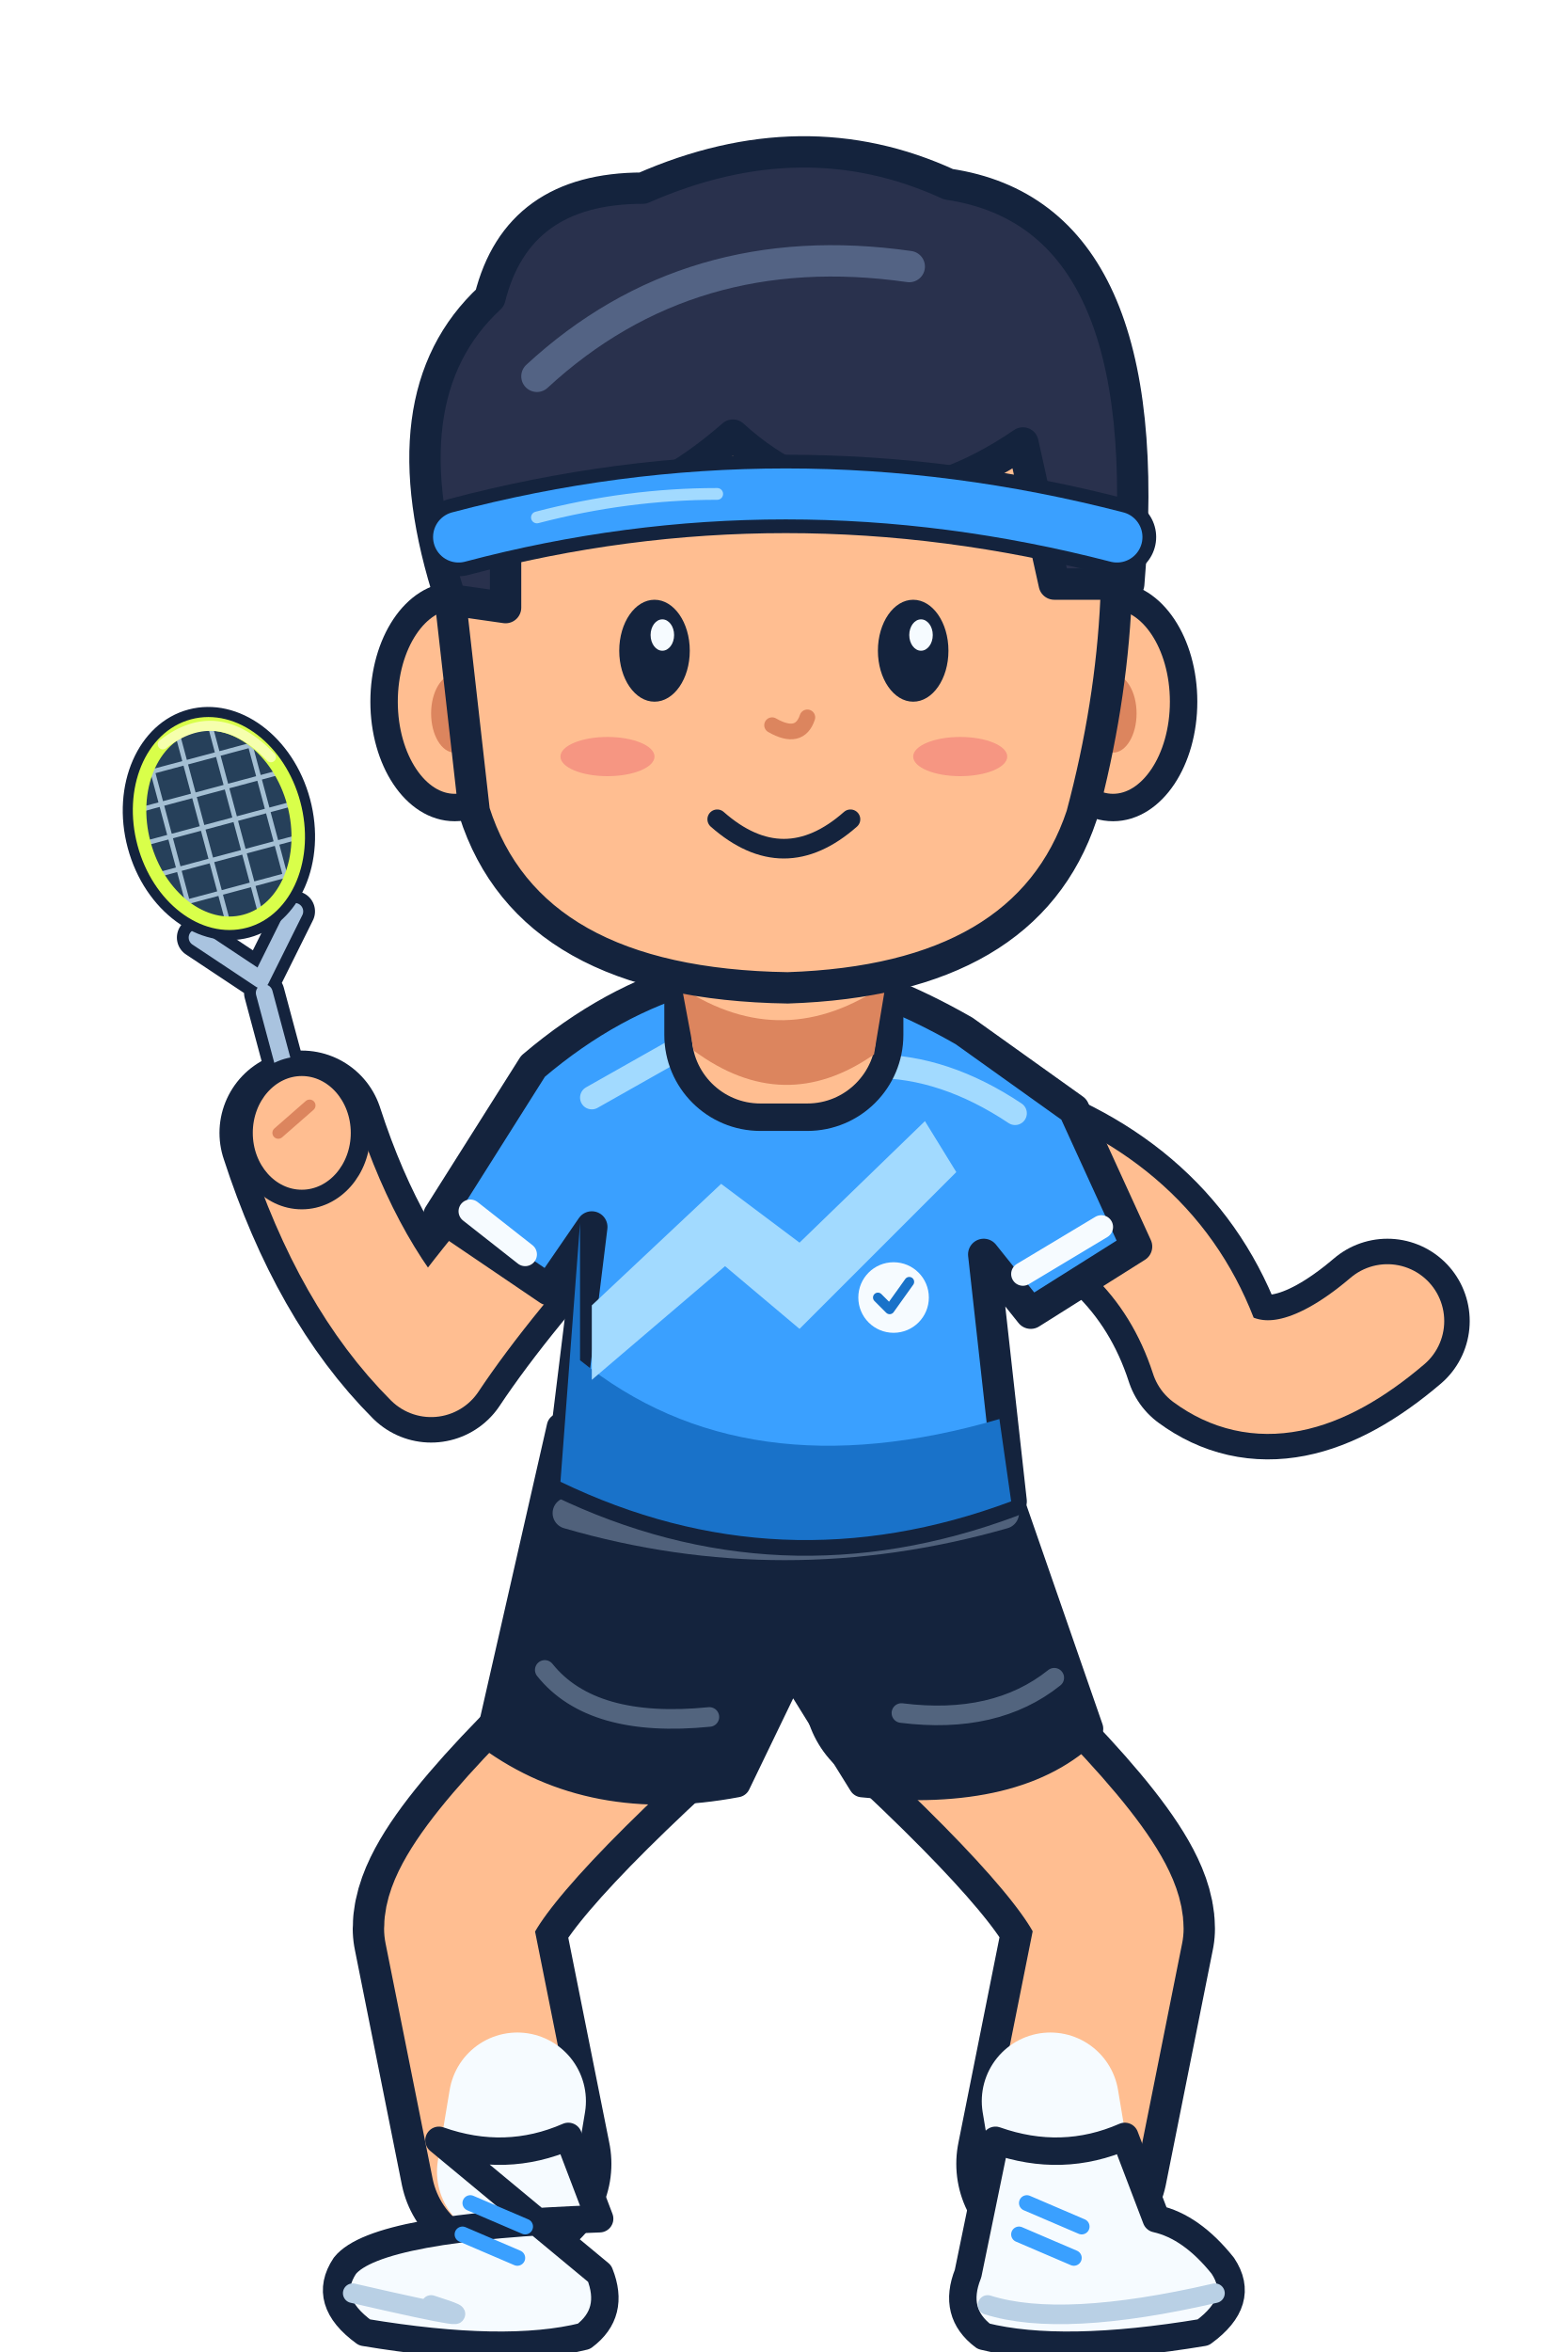
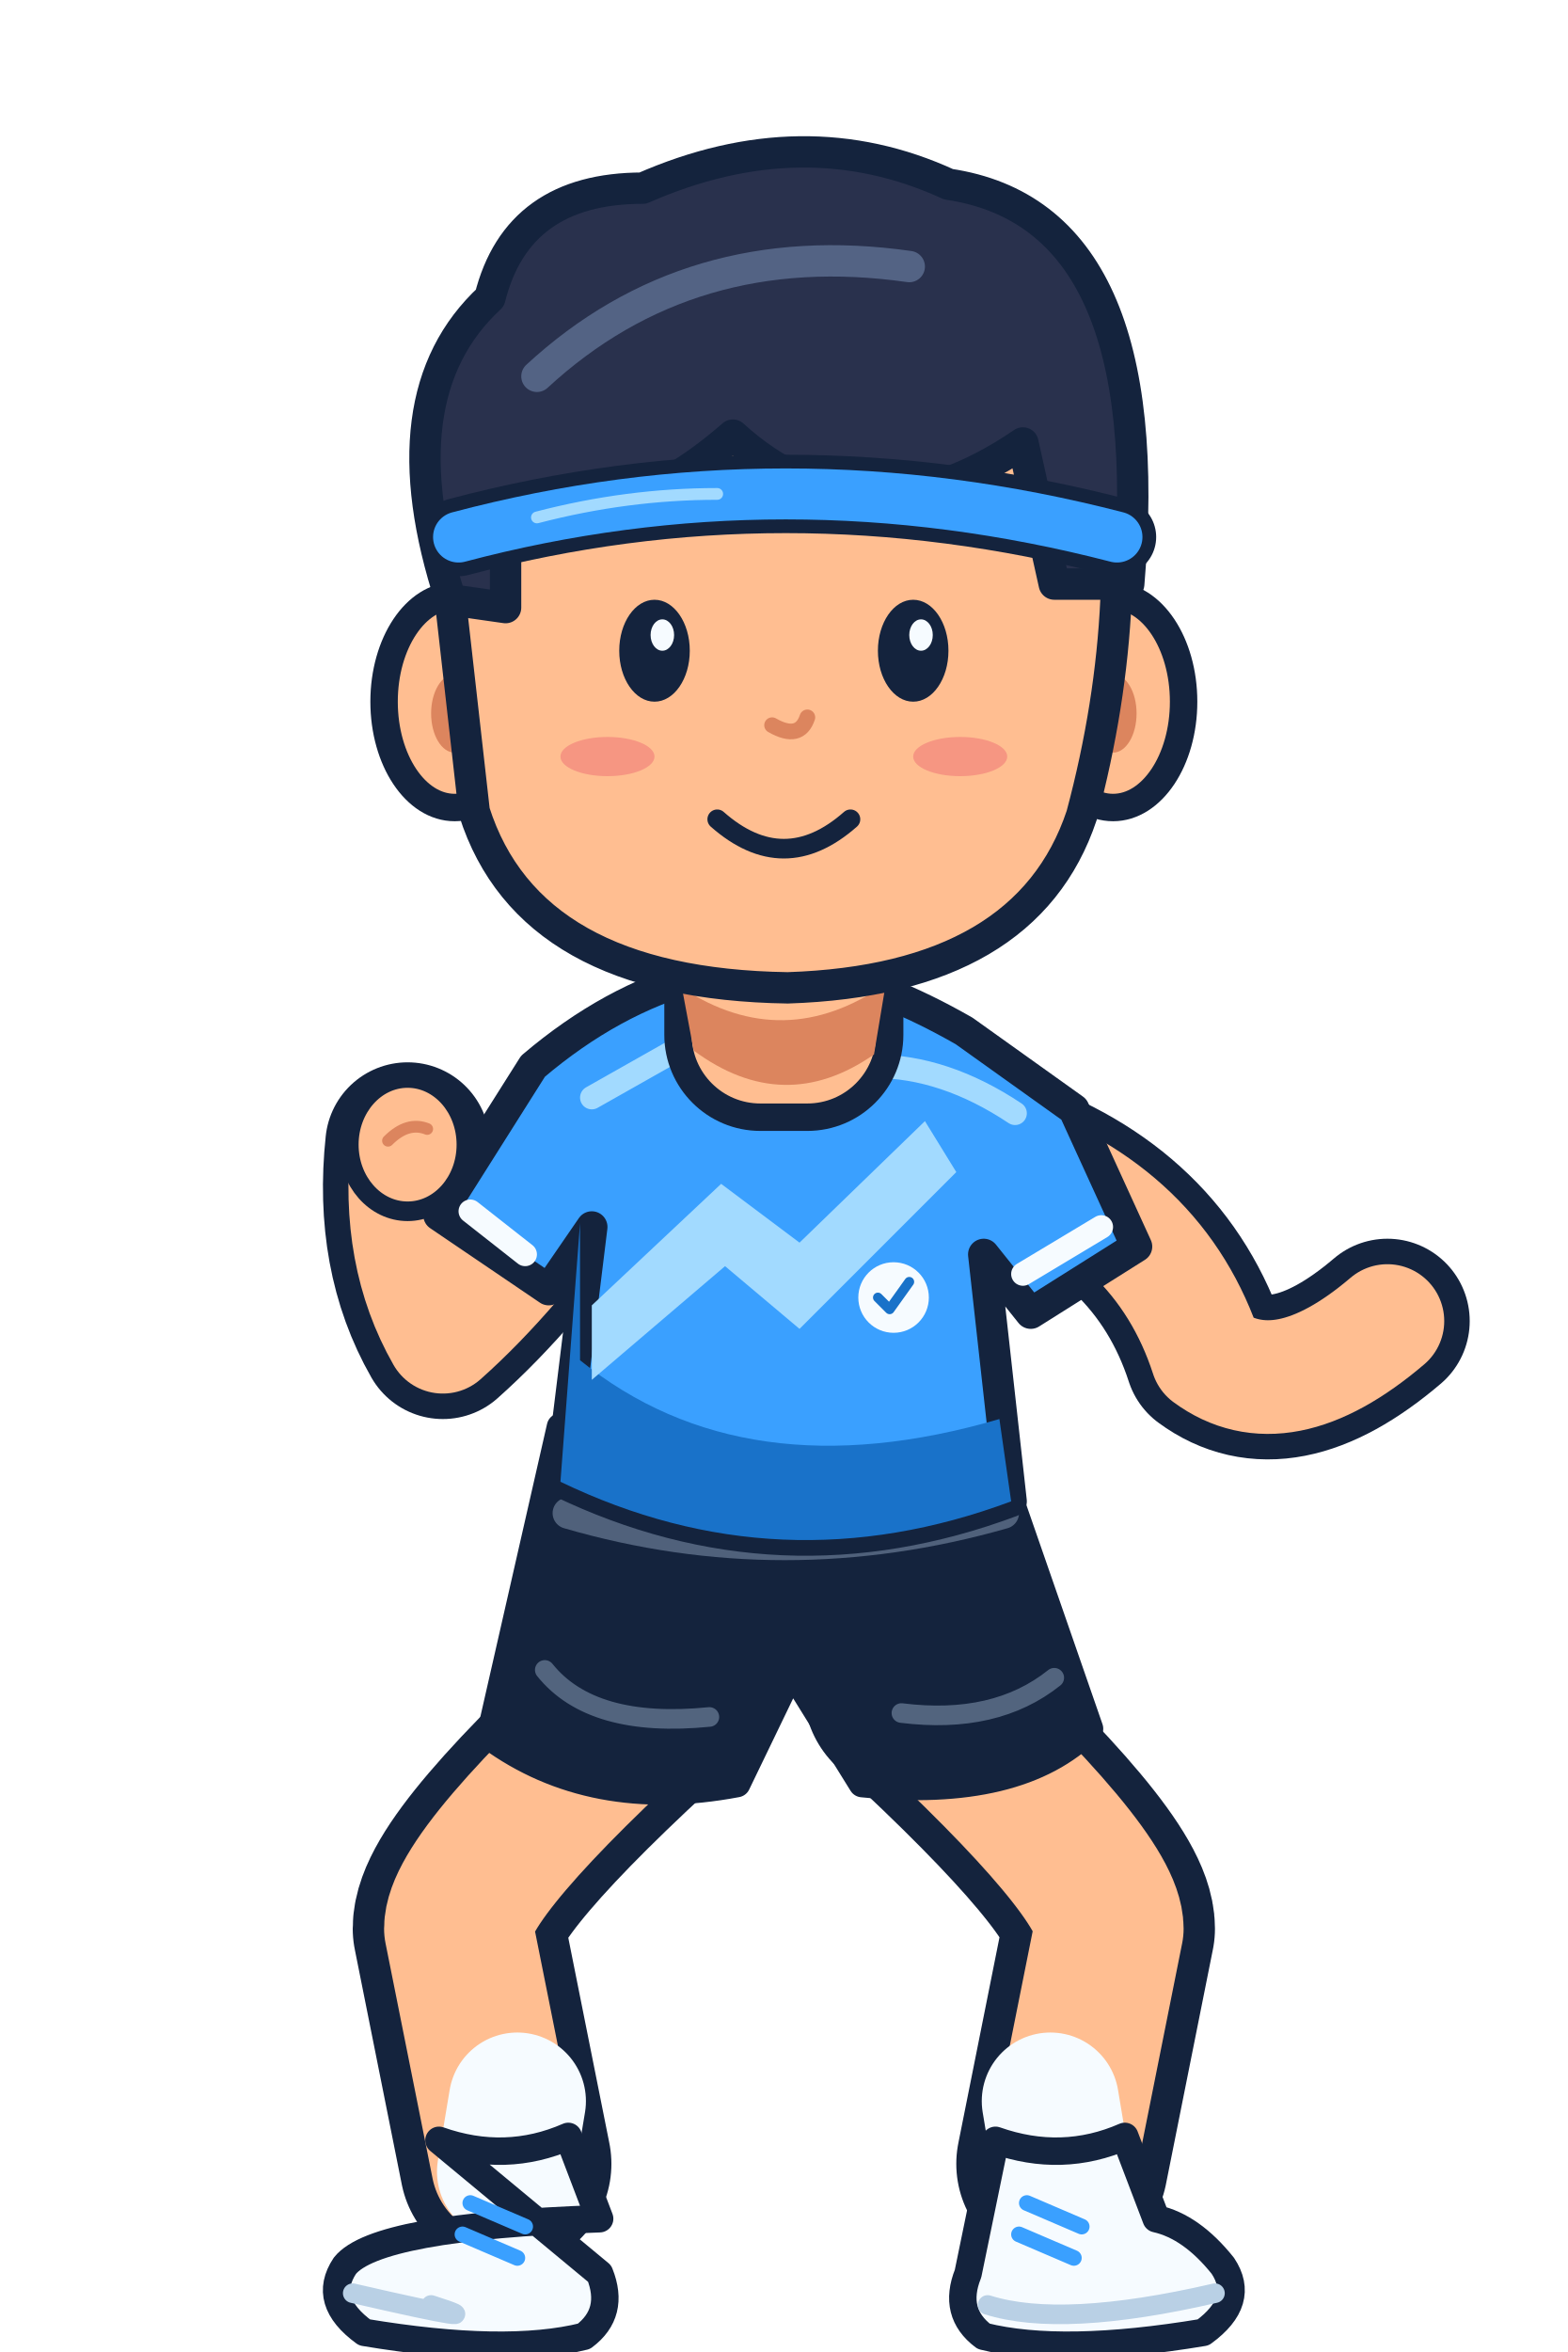
<svg xmlns="http://www.w3.org/2000/svg" width="400" height="600" viewBox="0 0 400 600">
-   <defs>
-     <clipPath id="strings">
-       <ellipse cx="0" cy="-95" rx="22" ry="29" />
-     </clipPath>
-   </defs>
  <path d="M169 431Q117 478 117 492L129 552" fill="none" stroke="#14233d" stroke-width="54" stroke-linejoin="round" stroke-linecap="round" />
  <path d="M169 431Q117 478 117 492L129 552" fill="none" stroke="#ffbe91" stroke-width="38" stroke-linejoin="round" stroke-linecap="round" />
  <path d="M132 536L129 554" fill="none" stroke="#f6fbff" stroke-width="35" stroke-linejoin="round" stroke-linecap="round" />
  <path d="M112 546Q129 552 145 545L153 566Q96 568 88 578Q82 587 93 595Q129 601 149 596Q157 590 153 580Z" fill="#f6fbff" stroke="#14233d" stroke-width="7" stroke-linejoin="round" stroke-linecap="round" />
  <path d="M110 588Q129 594 90 585" fill="none" stroke="#b9d0e5" stroke-width="5" stroke-linejoin="round" stroke-linecap="round" />
  <path d="M120 562l14 6 m-16 2l14 6" fill="none" stroke="#3aa0ff" stroke-width="4" stroke-linejoin="round" stroke-linecap="round" />
  <path d="M232 431Q283 478 283 492L271 552" fill="none" stroke="#14233d" stroke-width="54" stroke-linejoin="round" stroke-linecap="round" />
  <path d="M232 431Q283 478 283 492L271 552" fill="none" stroke="#ffbe91" stroke-width="38" stroke-linejoin="round" stroke-linecap="round" />
  <path d="M268 536L271 554" fill="none" stroke="#f6fbff" stroke-width="35" stroke-linejoin="round" stroke-linecap="round" />
  <path d="M254 546Q271 552 287 545L295 566Q304 568 312 578Q318 587 307 595Q271 601 251 596Q243 590 247 580Z" fill="#f6fbff" stroke="#14233d" stroke-width="7" stroke-linejoin="round" stroke-linecap="round" />
  <path d="M252 588Q271 594 310 585" fill="none" stroke="#b9d0e5" stroke-width="5" stroke-linejoin="round" stroke-linecap="round" />
  <path d="M262 562l14 6 m-16 2l14 6" fill="none" stroke="#3aa0ff" stroke-width="4" stroke-linejoin="round" stroke-linecap="round" />
  <path d="M143 364Q200 350 253 369L278 441Q260 459 220 455L202 426L188 455Q151 462 125 443Z" fill="#14233d" stroke="#14233d" stroke-width="7" stroke-linejoin="round" stroke-linecap="round" />
  <path d="M139 426Q151 441 181 438 M230 437Q254 440 269 428" fill="none" stroke="#52647e" stroke-width="5" stroke-linejoin="round" stroke-linecap="round" />
  <path d="M145 386Q200 402 256 386" fill="none" stroke="#50617b" stroke-width="8" stroke-linejoin="round" stroke-linecap="round" />
  <g transform="translate(400 0) scale(-1 1)">
    <path d="M145 295Q104 309 92 346Q73 360 46 337" fill="none" stroke="#14233d" stroke-width="42" stroke-linejoin="round" stroke-linecap="round" />
    <path d="M145 295Q104 309 92 346Q73 360 46 337" fill="none" stroke="#ffbe91" stroke-width="29" stroke-linejoin="round" stroke-linecap="round" />
-     <path d="M250 298Q276 326 290 347Q311 326 323 289" fill="none" stroke="#14233d" stroke-width="42" stroke-linejoin="round" stroke-linecap="round" />
-     <path d="M250 298Q276 326 290 347Q311 326 323 289" fill="none" stroke="#ffbe91" stroke-width="29" stroke-linejoin="round" stroke-linecap="round" />
+     <path d="M250 298Q269 325 287 341Q299 320 296 292" fill="none" stroke="#14233d" stroke-width="42" stroke-linejoin="round" stroke-linecap="round" />
+     <path d="M250 298Q269 325 287 341Q299 320 296 292" fill="none" stroke="#ffbe91" stroke-width="29" stroke-linejoin="round" stroke-linecap="round" />
  </g>
  <g transform="translate(400 0) scale(-1 1)">
    <path d="M154 263Q175 251 190 249H222Q244 255 264 272L288 310L260 329L249 313L257 378Q201 405 142 383L149 320L137 335L110 318L126 283Z" fill="#3aa0ff" stroke="#14233d" stroke-width="8" stroke-linejoin="round" stroke-linecap="round" />
    <path d="M252 312L257 378Q201 405 142 383L145 362Q210 381 252 347Z" fill="#1972c9" stroke="none" stroke-width="1" stroke-linejoin="round" stroke-linecap="round" />
    <path d="M119 313L139 325 M266 320L280 309" fill="none" stroke="#f6fbff" stroke-width="6" stroke-linejoin="round" stroke-linecap="round" />
    <path d="M141 284Q159 272 177 272 M226 267L249 280" fill="none" stroke="#a2daff" stroke-width="6" stroke-linejoin="round" stroke-linecap="round" />
  </g>
  <path d="M151 333L184 302L204 317L236 286L244 299L204 339L185 323L151 352Z" fill="#a2daff" stroke="none" stroke-width="1" stroke-linejoin="round" stroke-linecap="round" />
  <ellipse cx="228" cy="331" rx="9" ry="9" fill="#f6fbff" stroke="none" stroke-width="1" />
  <path d="M224 331l3 3 5 -7" fill="none" stroke="#1972c9" stroke-width="2.5" stroke-linejoin="round" stroke-linecap="round" />
  <rect x="173" y="228" width="54" height="57" rx="21" fill="#ffbe91" stroke="#14233d" stroke-width="7" />
  <path d="M174 252Q200 269 226 251L223 269Q200 285 177 268Z" fill="#dc855e" stroke="none" stroke-width="1" stroke-linejoin="round" stroke-linecap="round" />
  <ellipse cx="116" cy="179" rx="18" ry="27" fill="#ffbe91" stroke="#14233d" stroke-width="7" />
  <ellipse cx="116" cy="182" rx="6" ry="10" fill="#dc855e" stroke="none" stroke-width="1" />
  <ellipse cx="284" cy="179" rx="18" ry="27" fill="#ffbe91" stroke="#14233d" stroke-width="7" />
  <ellipse cx="284" cy="182" rx="6" ry="10" fill="#dc855e" stroke="none" stroke-width="1" />
  <path d="M114 145Q110 70 175 51Q252 36 281 100Q291 152 276 208Q262 250 201 252Q135 251 121 207Z" fill="#ffbe91" stroke="#14233d" stroke-width="8" stroke-linejoin="round" stroke-linecap="round" />
  <path d="M115 153Q98 101 125 76Q132 48 164 48Q205 30 242 47Q296 55 288 149L269 149L261 113Q220 141 187 111Q156 138 129 128L129 155Z" fill="#29314d" stroke="#14233d" stroke-width="8" stroke-linejoin="round" stroke-linecap="round" />
  <path d="M137 96Q176 60 232 68" fill="none" stroke="#536384" stroke-width="8" stroke-linejoin="round" stroke-linecap="round" />
  <ellipse cx="167" cy="166" rx="9" ry="13" fill="#14233d" stroke="none" stroke-width="1" />
  <ellipse cx="169" cy="162" rx="3" ry="4" fill="#f6fbff" stroke="none" stroke-width="1" />
  <ellipse cx="155" cy="193" rx="12" ry="5" fill="#f69682" stroke="none" stroke-width="1" />
  <ellipse cx="233" cy="166" rx="9" ry="13" fill="#14233d" stroke="none" stroke-width="1" />
  <ellipse cx="235" cy="162" rx="3" ry="4" fill="#f6fbff" stroke="none" stroke-width="1" />
  <ellipse cx="245" cy="193" rx="12" ry="5" fill="#f69682" stroke="none" stroke-width="1" />
  <path d="M197 185q7 4 9 -2" fill="none" stroke="#dc855e" stroke-width="4" stroke-linejoin="round" stroke-linecap="round" />
  <path d="M183 209q17 15 34 0" fill="none" stroke="#14233d" stroke-width="5" stroke-linejoin="round" stroke-linecap="round" />
  <path d="M117 137Q200 115 285 137" fill="none" stroke="#14233d" stroke-width="20" stroke-linejoin="round" stroke-linecap="round" />
  <path d="M117 137Q200 115 285 137" fill="none" stroke="#3aa0ff" stroke-width="13" stroke-linejoin="round" stroke-linecap="round" />
  <path d="M137 132Q160 126 183 126" fill="none" stroke="#a2daff" stroke-width="3" stroke-linejoin="round" stroke-linecap="round" />
  <g transform="translate(400 0) scale(-1 1)">
-     <g transform="translate(323 289) rotate(15) scale(0.86)">
-       <path d="M0 16V-43 M0 -47L-15 -64 M0 -47L15 -64" fill="none" stroke="#14233d" stroke-width="12" stroke-linejoin="round" stroke-linecap="round" />
-       <path d="M0 -18V-43 M0 -47L-15 -64 M0 -47L15 -64" fill="none" stroke="#a9c3df" stroke-width="5" stroke-linejoin="round" stroke-linecap="round" />
-       <ellipse cx="0" cy="-95" rx="28" ry="35" fill="#14233d" stroke="none" stroke-width="1" />
-       <ellipse cx="0" cy="-95" rx="23" ry="30" fill="#26405a" stroke="none" stroke-width="1" />
-       <g clip-path="url(#strings)">
-         <path d="M-15 -129V-64 M-5 -129V-64 M5 -129V-64 M15 -129V-64 M-26 -115H26 M-26 -105H26 M-26 -95H26 M-26 -85H26 M-26 -75H26" fill="none" stroke="#a4bfd3" stroke-width="1.4" stroke-linejoin="round" stroke-linecap="round" />
-       </g>
-       <ellipse cx="0" cy="-95" rx="23" ry="30" fill="none" stroke="#d9ff4a" stroke-width="4" />
-       <path d="M-20 -110Q-9 -130 10 -122" fill="none" stroke="#f6ffad" stroke-width="3" stroke-linejoin="round" stroke-linecap="round" />
-       <rect x="-7" y="-20" width="14" height="39" rx="5" fill="#475e79" stroke="#14233d" stroke-width="3" />
-       <path d="M-5 -10L5 -13 M-5 -2L5 -5 M-5 6L5 3 M-5 14L5 11" fill="none" stroke="#b3c7d9" stroke-width="1.6" stroke-linejoin="round" stroke-linecap="round" />
-     </g>
-   </g>
-   <g transform="translate(400 0) scale(-1 1)">
-     <ellipse cx="323" cy="289" rx="15" ry="17" fill="#ffbe91" stroke="#14233d" stroke-width="5" />
-     <path d="M321 282l8 7" fill="none" stroke="#dc855e" stroke-width="3" stroke-linejoin="round" stroke-linecap="round" />
+     <ellipse cx="296" cy="292" rx="15" ry="17" fill="#ffbe91" stroke="#14233d" stroke-width="5" />
+     <path d="M291 288q5 -2 10 3" fill="none" stroke="#dc855e" stroke-width="3" stroke-linejoin="round" stroke-linecap="round" />
  </g>
</svg>
